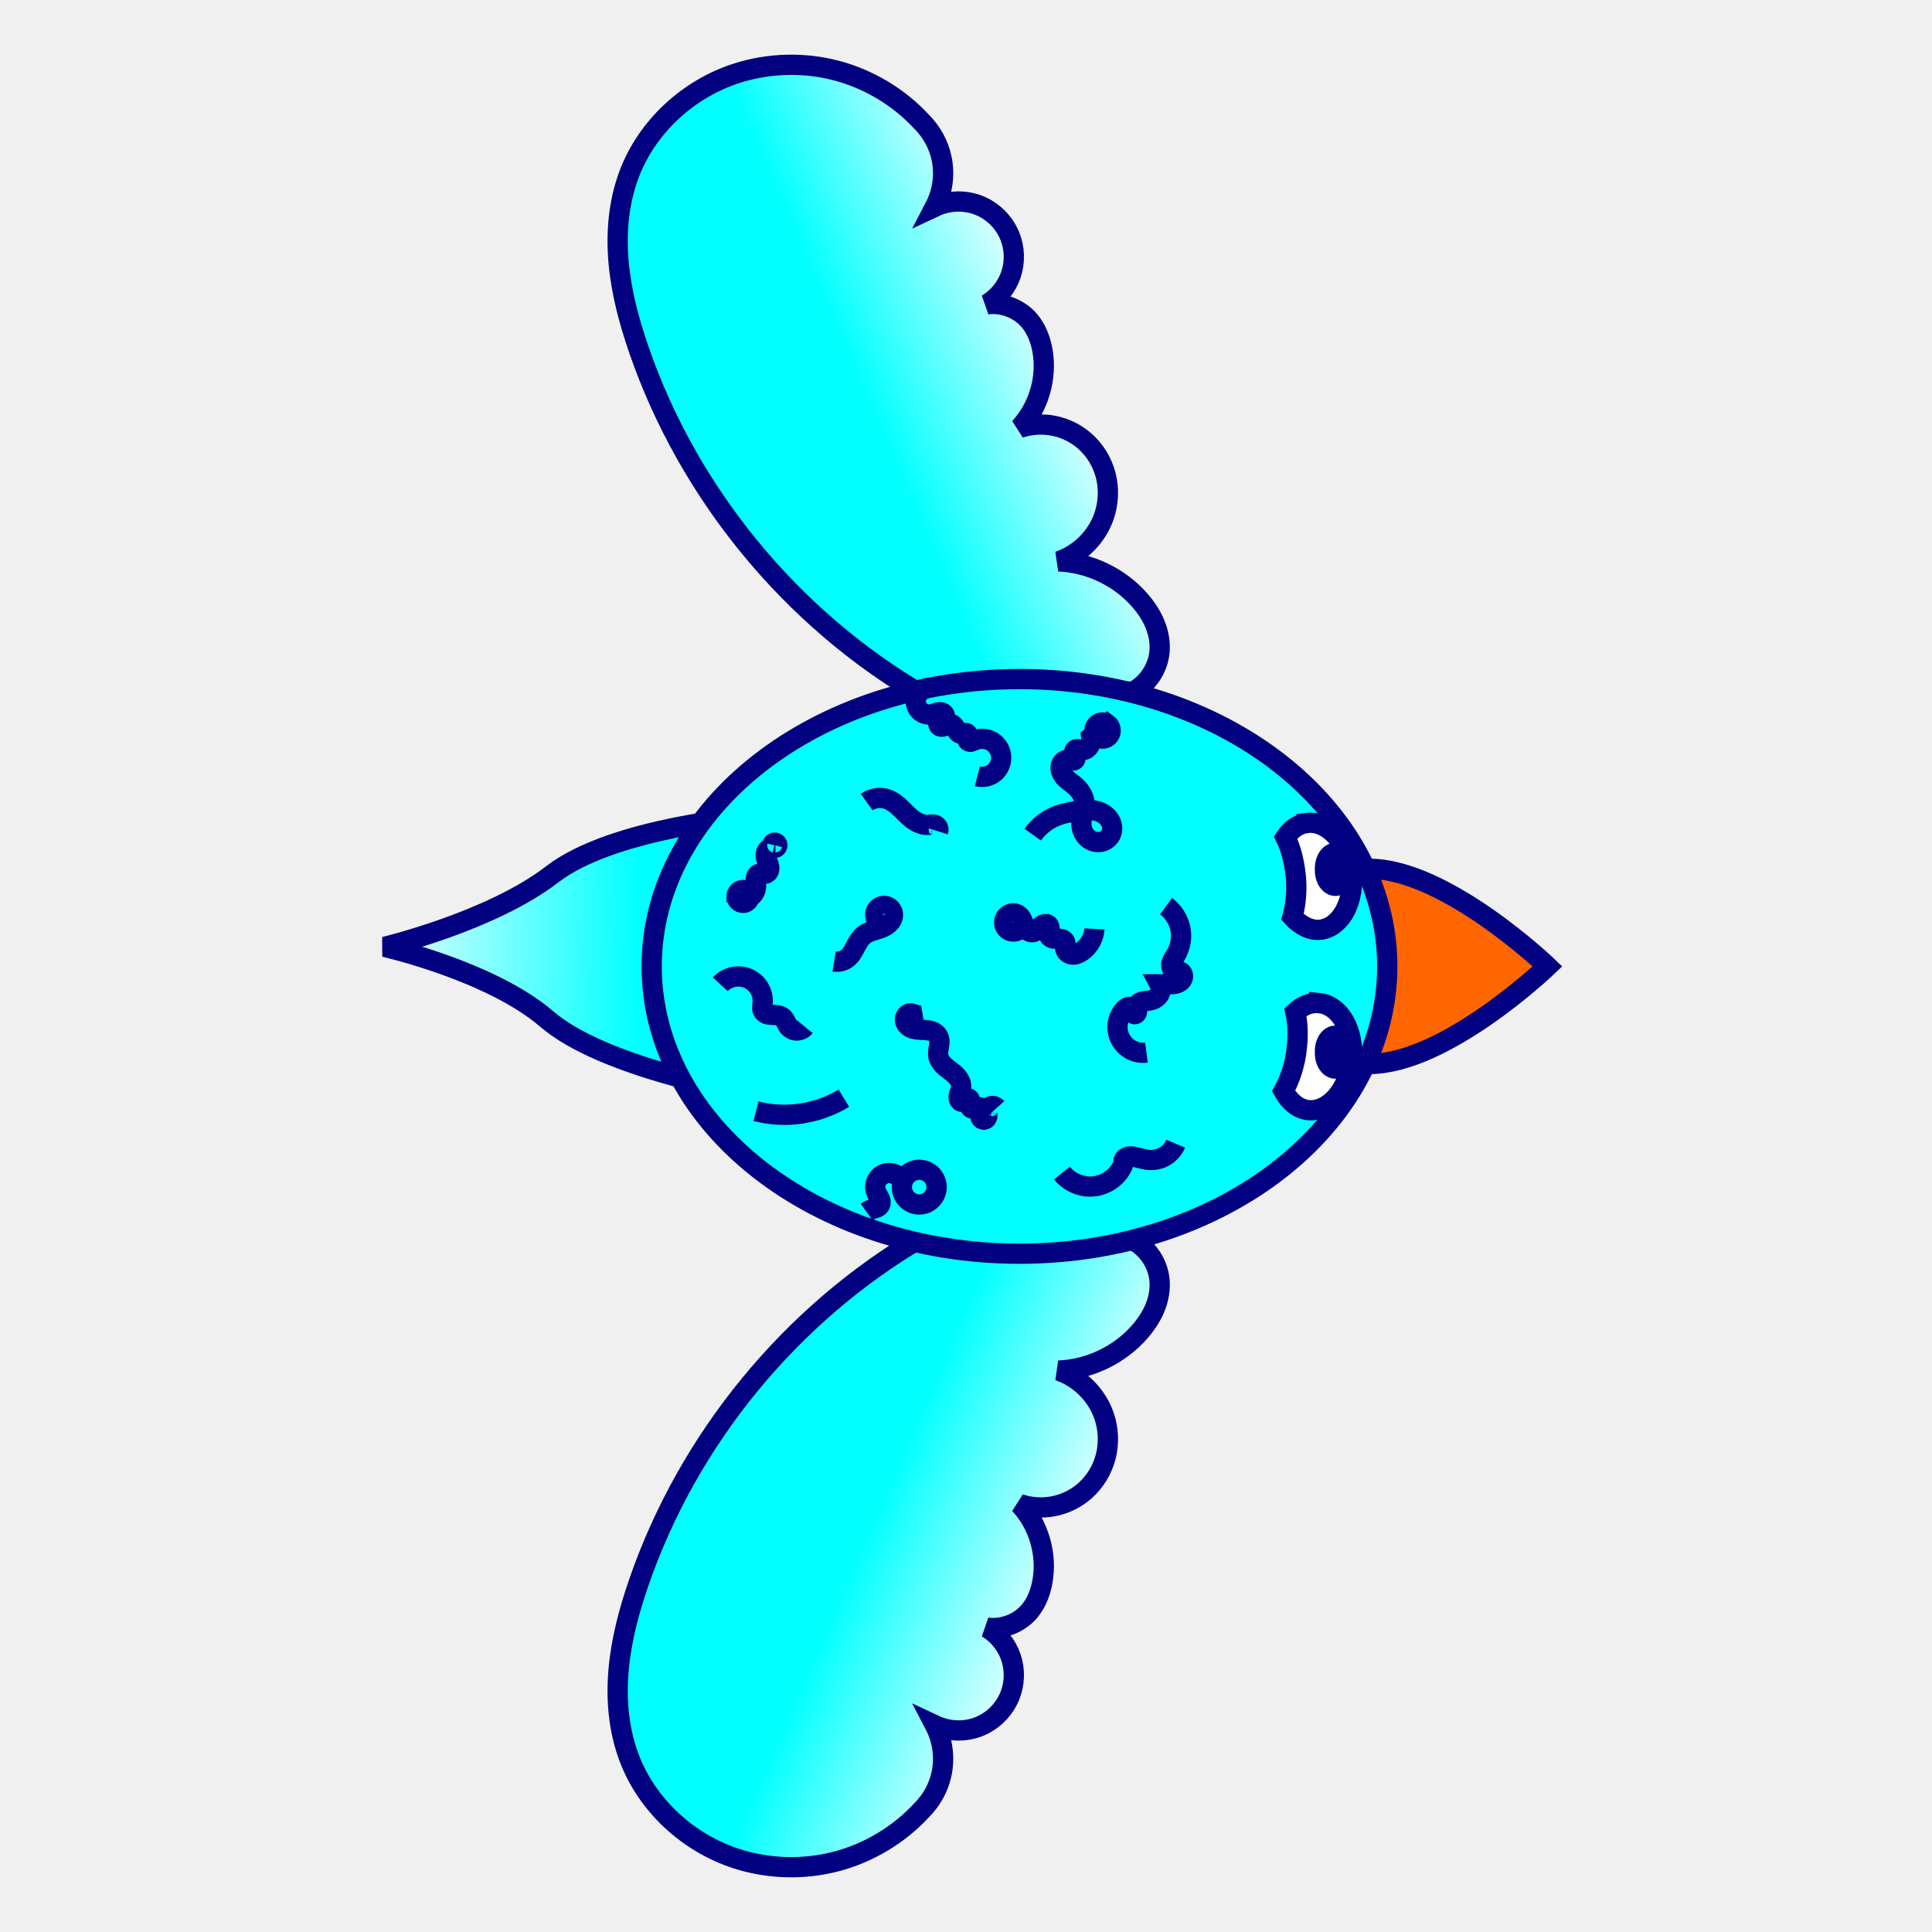
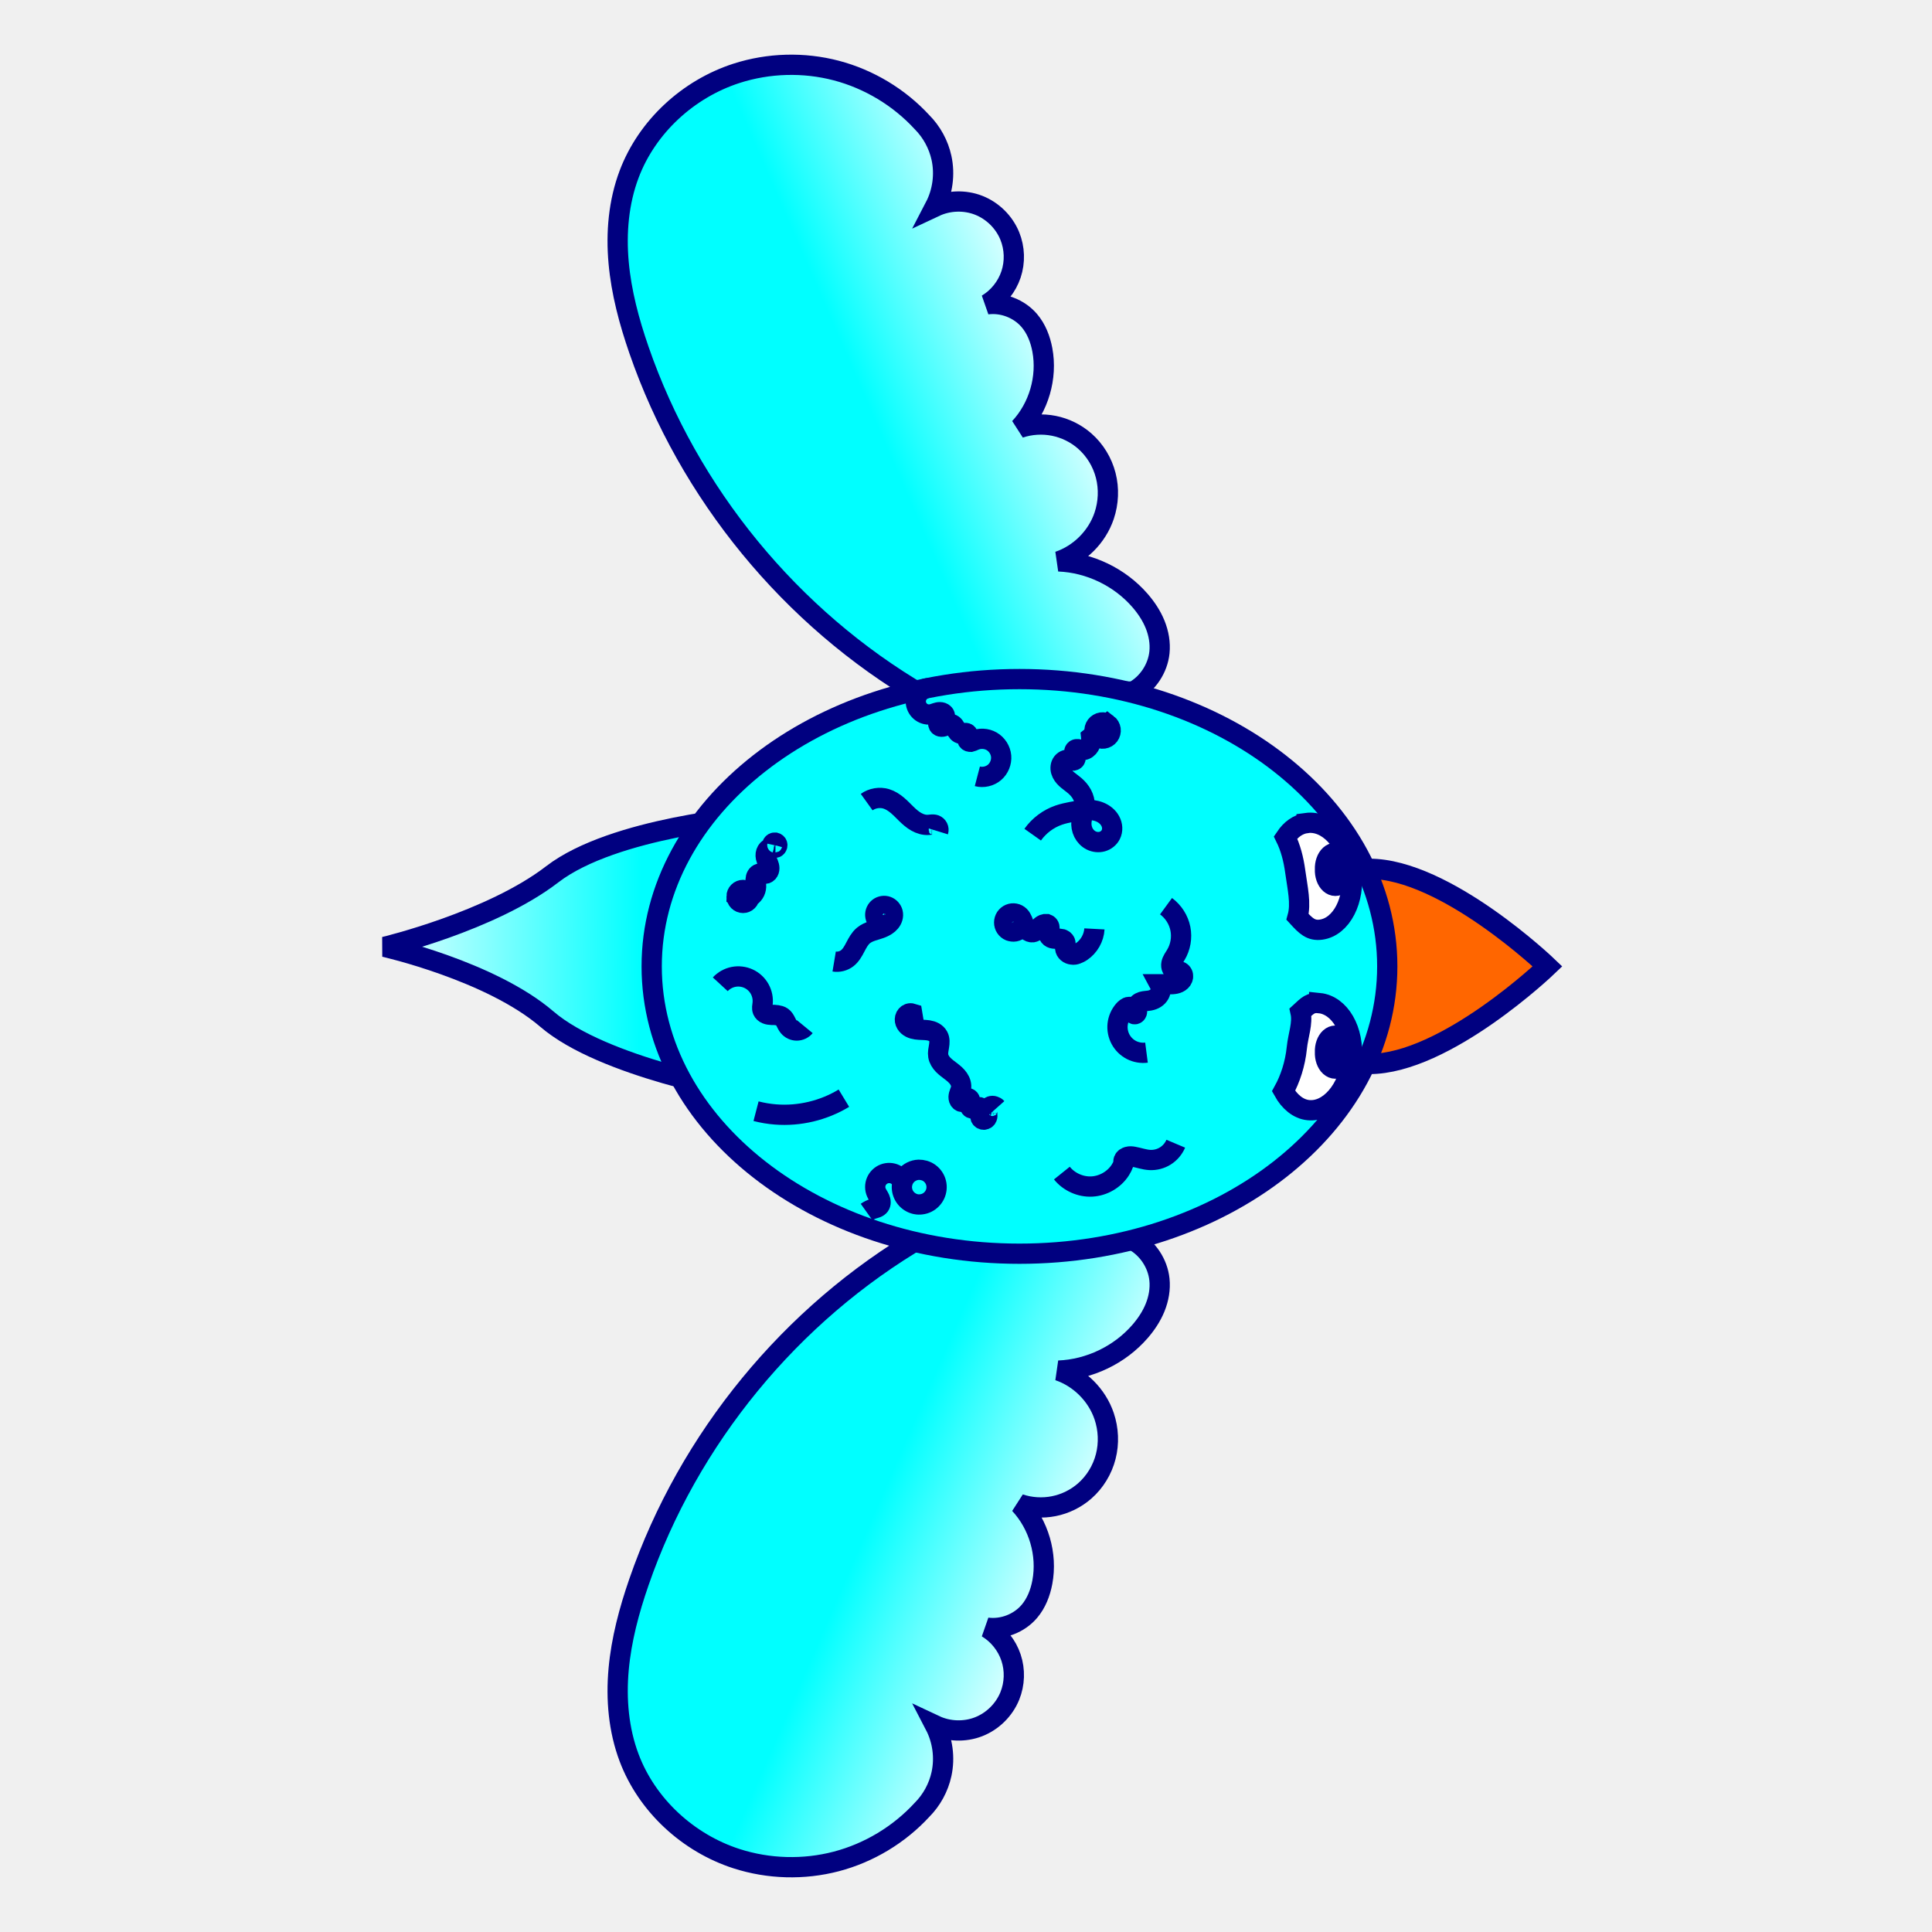
<svg xmlns="http://www.w3.org/2000/svg" xmlns:xlink="http://www.w3.org/1999/xlink" width="64" height="64" id="svg2" version="1.1">
  <defs id="defs4">
    <linearGradient id="linearGradient3984">
      <stop id="stop3986" offset="0" style="stop-color:#00ffff;stop-opacity:1;" />
      <stop style="stop-color:#00ffff;stop-opacity:1;" offset="0.462" id="stop3988" />
      <stop id="stop3990" offset="1" style="stop-color:#ffffff;stop-opacity:0;" />
    </linearGradient>
    <linearGradient id="linearGradient3884">
      <stop id="stop3886" offset="0" style="stop-color:#00ffff;stop-opacity:1;" />
      <stop style="stop-color:#00ffff;stop-opacity:1;" offset="0.565" id="stop3888" />
      <stop id="stop3890" offset="1" style="stop-color:#ffffff;stop-opacity:1;" />
    </linearGradient>
    <linearGradient id="linearGradient3866">
      <stop style="stop-color:#00ffff;stop-opacity:1;" offset="0" id="stop3868" />
      <stop id="stop3874" offset="0.67" style="stop-color:#00ffff;stop-opacity:1;" />
      <stop style="stop-color:#ffffff;stop-opacity:0;" offset="1" id="stop3870" />
    </linearGradient>
    <linearGradient xlink:href="#linearGradient3884" id="linearGradient3957" gradientUnits="userSpaceOnUse" gradientTransform="matrix(1.342203,0,0,-1.342203,-9.875455,2389.991)" x1="21.957" y1="1009.039" x2="33.702" y2="1003.933" />
    <linearGradient xlink:href="#linearGradient3884" id="linearGradient3960" gradientUnits="userSpaceOnUse" gradientTransform="matrix(1.342203,0,0,1.342203,-9.875455,-349.267)" x1="21.957" y1="1009.039" x2="33.702" y2="1003.933" />
    <linearGradient xlink:href="#linearGradient3884" id="linearGradient3963" gradientUnits="userSpaceOnUse" gradientTransform="matrix(1.342203,0,0,1.342203,-11.36045,977.4249)" x1="33.58" y1="31.744" x2="17.091" y2="31.563" />
  </defs>
  <g id="layer1" transform="translate(0,-988.3622)">
    <path style="fill:url(#linearGradient3963);fill-opacity:1;stroke:#000080;stroke-width:0.671;stroke-linecap:round;stroke-linejoin:miter;stroke-miterlimit:4;stroke-opacity:1" d="m 33.475,1019.89 c 0,3.864 -8.914,4.631 -8.914,4.631 0,0 -4.578,-0.794 -6.442,-2.397 -1.864,-1.602 -5.382,-2.396 -5.382,-2.396 0,0 3.524,-0.838 5.556,-2.403 2.032,-1.565 6.616,-1.919 6.616,-1.919 0,0 8.567,0.62 8.567,4.484 z" id="path3861" />
    <path id="path3849" d="m 30.542,1011.377 c -4.344,-2.539 -7.734,-6.669 -9.377,-11.425 -0.324,-0.937 -0.583,-1.903 -0.672,-2.891 -0.089,-0.988 -0.002,-2.002 0.348,-2.929 0.594,-1.574 1.955,-2.824 3.557,-3.341 1.064,-0.343 2.227,-0.375 3.308,-0.091 1.081,0.285 2.078,0.885 2.835,1.707 0.322,0.323 0.55,0.74 0.647,1.186 0.118,0.542 0.04,1.125 -0.216,1.617 0.449,-0.211 0.986,-0.229 1.448,-0.048 0.462,0.181 0.844,0.558 1.031,1.018 0.163,0.401 0.178,0.86 0.041,1.271 -0.137,0.411 -0.424,0.769 -0.795,0.992 0.517,-0.068 1.063,0.142 1.401,0.539 0.232,0.272 0.365,0.618 0.431,0.97 0.171,0.916 -0.118,1.906 -0.754,2.587 0.364,-0.122 0.759,-0.146 1.135,-0.071 0.376,0.075 0.732,0.25 1.02,0.502 0.341,0.298 0.587,0.702 0.699,1.141 0.113,0.439 0.092,0.909 -0.053,1.339 -0.236,0.698 -0.811,1.273 -1.509,1.509 1.024,0.04 2.023,0.52 2.695,1.293 0.207,0.238 0.385,0.505 0.503,0.797 0.118,0.293 0.176,0.613 0.143,0.927 -0.056,0.536 -0.389,1.036 -0.862,1.293 l -7.006,0.108" style="fill:url(#linearGradient3960);fill-opacity:1;stroke:#000080;stroke-width:0.671;stroke-linecap:butt;stroke-linejoin:miter;stroke-miterlimit:4;stroke-opacity:1;stroke-dasharray:none" />
    <path style="fill:url(#linearGradient3957);fill-opacity:1;stroke:#000080;stroke-width:0.671;stroke-linecap:butt;stroke-linejoin:miter;stroke-miterlimit:4;stroke-opacity:1;stroke-dasharray:none" d="m 30.542,1029.347 c -4.344,2.539 -7.734,6.669 -9.377,11.425 -0.324,0.937 -0.583,1.903 -0.672,2.891 -0.089,0.988 -0.002,2.002 0.348,2.929 0.594,1.574 1.955,2.824 3.557,3.341 1.064,0.343 2.227,0.375 3.308,0.091 1.081,-0.284 2.078,-0.885 2.835,-1.707 0.322,-0.323 0.55,-0.74 0.647,-1.186 0.118,-0.542 0.04,-1.125 -0.216,-1.617 0.449,0.211 0.986,0.229 1.448,0.048 0.462,-0.181 0.844,-0.558 1.031,-1.018 0.163,-0.401 0.178,-0.86 0.041,-1.271 -0.137,-0.411 -0.424,-0.769 -0.795,-0.992 0.517,0.068 1.063,-0.142 1.401,-0.539 0.232,-0.272 0.365,-0.618 0.431,-0.97 0.171,-0.916 -0.118,-1.906 -0.754,-2.587 0.364,0.122 0.759,0.146 1.135,0.071 0.376,-0.075 0.732,-0.25 1.02,-0.502 0.341,-0.298 0.587,-0.702 0.699,-1.141 0.113,-0.439 0.092,-0.909 -0.053,-1.339 -0.236,-0.698 -0.811,-1.273 -1.509,-1.509 1.024,-0.04 2.023,-0.52 2.695,-1.293 0.207,-0.238 0.385,-0.505 0.503,-0.797 0.118,-0.293 0.176,-0.613 0.143,-0.927 -0.056,-0.536 -0.389,-1.036 -0.862,-1.293 l -7.006,-0.108" id="path3892" />
    <path style="fill:#ff6600;fill-opacity:1;stroke:#000080;stroke-width:0.671;stroke-linecap:round;stroke-linejoin:miter;stroke-miterlimit:4;stroke-opacity:1;stroke-dasharray:none" d="m 51.264,1020.375 c 0,0 -3.373,3.233 -5.903,3.233 -2.529,0 -4.58,-1.448 -4.58,-3.233 0,-1.786 2.05,-3.233 4.58,-3.233 2.529,0 5.903,3.233 5.903,3.233 z" id="path2989" />
    <path style="fill:#00ffff;fill-opacity:1;stroke:#000080;stroke-width:0.608;stroke-linecap:round;stroke-linejoin:miter;stroke-miterlimit:4;stroke-opacity:1;stroke-dasharray:none" id="path2987" d="m 41.596,29.912 a 11.041,8.632 0 1 1 -22.083,0 11.041,8.632 0 1 1 22.083,0 z" transform="matrix(1.103421,0,0,1.102575,0.05689774,987.395)" />
-     <path style="fill:#ffffff;fill-opacity:1;stroke:#000080;stroke-width:0.671;stroke-linecap:round;stroke-linejoin:miter;stroke-miterlimit:4;stroke-opacity:1;stroke-dasharray:none" d="m 43.282,1015.626 c -0.286,0.039 -0.521,0.212 -0.698,0.475 0.168,0.342 0.266,0.716 0.324,1.141 0.072,0.529 0.029,1.052 -0.094,1.494 0.265,0.289 0.607,0.468 0.946,0.422 0.678,-0.093 1.137,-0.983 1.005,-1.956 -0.132,-0.973 -0.805,-1.669 -1.483,-1.577 z" id="path2994" />
-     <path id="path3001" d="m 43.7,1021.591 c -0.287,-0.03 -0.556,0.085 -0.789,0.299 0.083,0.372 0.092,0.759 0.048,1.185 -0.054,0.531 -0.218,1.029 -0.44,1.431 0.191,0.343 0.481,0.597 0.821,0.631 0.681,0.069 1.335,-0.69 1.434,-1.667 0.099,-0.977 -0.393,-1.811 -1.074,-1.88 z" style="fill:#ffffff;fill-opacity:1;stroke:#000080;stroke-width:0.671;stroke-linecap:round;stroke-linejoin:miter;stroke-miterlimit:4;stroke-opacity:1;stroke-dasharray:none" />
+     <path style="fill:#ffffff;fill-opacity:1;stroke:#000080;stroke-width:0.671;stroke-linecap:round;stroke-linejoin:miter;stroke-miterlimit:4;stroke-opacity:1;stroke-dasharray:none" d="m 43.282,1015.626 c -0.286,0.039 -0.521,0.212 -0.698,0.475 0.168,0.342 0.266,0.716 0.324,1.141 0.072,0.529 0.199,1.052 0.076,1.494 0.265,0.289 0.437,0.468 0.776,0.422 0.678,-0.093 1.137,-0.983 1.005,-1.956 -0.132,-0.973 -0.805,-1.669 -1.483,-1.577 z" id="path2994" />
+     <path id="path3001" d="m 43.7,1021.591 c -0.287,-0.03 -0.386,0.085 -0.619,0.299 0.083,0.372 -0.079,0.759 -0.122,1.185 -0.054,0.531 -0.218,1.029 -0.44,1.431 0.191,0.343 0.481,0.597 0.821,0.631 0.681,0.069 1.335,-0.69 1.434,-1.667 0.099,-0.977 -0.393,-1.811 -1.074,-1.88 z" style="fill:#ffffff;fill-opacity:1;stroke:#000080;stroke-width:0.671;stroke-linecap:round;stroke-linejoin:miter;stroke-miterlimit:4;stroke-opacity:1;stroke-dasharray:none" />
    <path style="fill:none;stroke:#000080;stroke-width:0.671;stroke-linecap:butt;stroke-linejoin:miter;stroke-miterlimit:4;stroke-opacity:1;stroke-dasharray:none" d="m 28.71,1014.933 c 0.184,-0.132 0.43,-0.173 0.647,-0.108 0.135,0.041 0.255,0.119 0.363,0.209 0.108,0.09 0.204,0.193 0.305,0.291 0.101,0.098 0.207,0.192 0.33,0.261 0.123,0.069 0.263,0.112 0.403,0.101 0.036,-0 0.072,-0.01 0.108,-0.011 0.036,-0 0.073,-9e-4 0.107,0.011 0.042,0.015 0.077,0.047 0.097,0.086 0.02,0.04 0.024,0.087 0.011,0.129" id="path3789" />
    <path style="fill:none;stroke:#000080;stroke-width:0.671;stroke-linecap:butt;stroke-linejoin:miter;stroke-miterlimit:4;stroke-opacity:1;stroke-dasharray:none" d="m 29.572,1018.597 c 0.013,0.055 0.01,0.115 -0.009,0.168 -0.019,0.053 -0.055,0.101 -0.1,0.135 -0.046,0.034 -0.101,0.055 -0.158,0.058 -0.057,0 -0.115,-0.01 -0.164,-0.038 -0.084,-0.048 -0.141,-0.14 -0.147,-0.237 -0.006,-0.097 0.039,-0.195 0.117,-0.253 0.077,-0.058 0.185,-0.074 0.276,-0.041 0.091,0.033 0.163,0.114 0.186,0.208 0.013,0.054 0.01,0.112 -0.005,0.165 -0.015,0.053 -0.043,0.103 -0.079,0.146 -0.071,0.086 -0.17,0.144 -0.273,0.187 -0.103,0.042 -0.212,0.07 -0.317,0.105 -0.106,0.035 -0.21,0.08 -0.296,0.151 -0.12,0.099 -0.194,0.242 -0.267,0.38 -0.072,0.138 -0.149,0.28 -0.272,0.375 -0.121,0.093 -0.281,0.133 -0.431,0.108" id="path3793" />
    <path style="fill:none;stroke:#000080;stroke-width:0.671;stroke-linecap:butt;stroke-linejoin:miter;stroke-miterlimit:4;stroke-opacity:1;stroke-dasharray:none" d="m 30.327,1022.585 -0.108,-0.647 c -0.035,-0.011 -0.073,-0.011 -0.108,0 -0.032,0.01 -0.061,0.029 -0.083,0.054 -0.022,0.025 -0.038,0.055 -0.046,0.088 -0.016,0.065 -0.003,0.135 0.032,0.193 0.034,0.057 0.087,0.102 0.147,0.133 0.059,0.03 0.125,0.048 0.191,0.057 0.132,0.019 0.267,0.01 0.399,0.03 0.066,0.011 0.131,0.029 0.189,0.062 0.058,0.032 0.11,0.08 0.141,0.139 0.026,0.048 0.037,0.103 0.039,0.158 0.002,0.055 -0.004,0.109 -0.013,0.163 -0.017,0.108 -0.044,0.217 -0.026,0.325 0.018,0.113 0.084,0.214 0.163,0.296 0.08,0.082 0.174,0.148 0.265,0.218 0.091,0.07 0.18,0.145 0.244,0.239 0.032,0.047 0.058,0.099 0.073,0.154 0.015,0.055 0.019,0.114 0.009,0.17 -0.009,0.049 -0.029,0.095 -0.046,0.141 -0.018,0.046 -0.033,0.094 -0.035,0.144 -5.11e-4,0.025 0.003,0.05 0.011,0.073 0.008,0.023 0.022,0.045 0.041,0.062 0.019,0.016 0.042,0.028 0.067,0.03 0.025,0 0.05,-0 0.07,-0.019 0.021,-0.016 0.033,-0.04 0.048,-0.061 0.007,-0.011 0.015,-0.021 0.025,-0.03 0.01,-0.01 0.022,-0.015 0.034,-0.017 0.016,-0 0.033,0 0.046,0.01 0.014,0.01 0.024,0.021 0.031,0.036 0.014,0.029 0.014,0.063 0.009,0.095 -0.004,0.032 -0.012,0.063 -0.012,0.096 -8e-6,0.016 0.002,0.032 0.007,0.047 0.005,0.015 0.014,0.029 0.026,0.04 0.011,0.01 0.024,0.016 0.037,0.019 0.014,0 0.028,0 0.042,0 0.028,-0 0.055,-0.012 0.082,-0.022 0.027,-0.01 0.054,-0.02 0.082,-0.022 0.014,-0 0.028,-8e-4 0.042,0 0.014,0 0.027,0.01 0.038,0.018 0.011,0.01 0.019,0.021 0.025,0.034 0.006,0.013 0.009,0.027 0.01,0.041 0.002,0.028 -0.005,0.056 -0.013,0.083 -0.008,0.027 -0.018,0.053 -0.024,0.081 -0.006,0.028 -0.007,0.057 0.003,0.084 0.008,0.022 0.023,0.041 0.042,0.054 0.019,0.013 0.042,0.02 0.065,0.02 0.023,-2e-4 0.046,-0.01 0.065,-0.021 0.019,-0.013 0.034,-0.032 0.043,-0.053 0.014,-0.034 0.013,-0.071 0.008,-0.107 -0.004,-0.036 -0.012,-0.072 -0.008,-0.108 0.003,-0.036 0.017,-0.07 0.04,-0.098 0.022,-0.028 0.053,-0.049 0.087,-0.061 0.034,-0.011 0.071,-0.013 0.106,-0 0.035,0.01 0.067,0.028 0.091,0.055" id="path3797" />
    <path style="fill:none;stroke:#000080;stroke-width:0.671;stroke-linecap:butt;stroke-linejoin:miter;stroke-miterlimit:4;stroke-opacity:1;stroke-dasharray:none" d="m 33.776,1018.705 c 0.057,0.056 0.091,0.136 0.091,0.215 0,0.08 -0.033,0.16 -0.091,0.216 -0.042,0.041 -0.097,0.07 -0.155,0.081 -0.058,0.011 -0.119,0 -0.173,-0.018 -0.054,-0.023 -0.102,-0.062 -0.134,-0.111 -0.033,-0.049 -0.05,-0.108 -0.05,-0.167 0,-0.059 0.018,-0.118 0.05,-0.167 0.033,-0.049 0.08,-0.088 0.134,-0.111 0.054,-0.023 0.116,-0.029 0.173,-0.018 0.058,0.011 0.112,0.039 0.155,0.081 0.044,0.043 0.073,0.098 0.097,0.154 0.024,0.056 0.042,0.115 0.066,0.172 0.024,0.056 0.056,0.111 0.101,0.152 0.023,0.021 0.049,0.038 0.077,0.048 0.029,0.011 0.06,0.016 0.09,0.013 0.054,-0.01 0.102,-0.036 0.143,-0.073 0.04,-0.036 0.074,-0.079 0.114,-0.116 0.039,-0.037 0.086,-0.07 0.139,-0.08 0.027,-0 0.055,-0 0.08,0 0.026,0.01 0.049,0.026 0.063,0.048 0.015,0.023 0.021,0.051 0.02,0.079 -1.64e-4,0.028 -0.006,0.055 -0.012,0.082 -0.006,0.027 -0.013,0.054 -0.016,0.081 -0.003,0.028 -0.002,0.056 0.008,0.082 0.009,0.024 0.026,0.045 0.046,0.061 0.02,0.016 0.044,0.027 0.069,0.035 0.05,0.015 0.102,0.014 0.154,0.013 0.052,-0 0.104,-0 0.154,0.012 0.025,0.01 0.049,0.018 0.069,0.034 0.02,0.016 0.037,0.037 0.047,0.061 0.013,0.034 0.012,0.071 0.008,0.107 -0.004,0.036 -0.011,0.072 -0.008,0.108 0.005,0.055 0.035,0.107 0.077,0.142 0.042,0.036 0.096,0.056 0.151,0.062 0.055,0.01 0.111,-0 0.163,-0.021 0.052,-0.018 0.101,-0.045 0.147,-0.075 0.25,-0.166 0.415,-0.455 0.431,-0.754" id="path3801" />
    <path style="fill:none;stroke:#000080;stroke-width:0.671;stroke-linecap:butt;stroke-linejoin:miter;stroke-miterlimit:4;stroke-opacity:1;stroke-dasharray:none" d="m 23.86,1020.968 c 0.115,-0.125 0.271,-0.212 0.438,-0.245 0.167,-0.033 0.344,-0.012 0.498,0.059 0.154,0.071 0.285,0.192 0.368,0.341 0.083,0.148 0.118,0.323 0.098,0.492 -0.004,0.036 -0.011,0.072 -0.013,0.108 -0.002,0.036 5.2e-5,0.074 0.013,0.107 0.011,0.028 0.029,0.052 0.051,0.073 0.022,0.02 0.048,0.036 0.075,0.047 0.055,0.023 0.115,0.029 0.175,0.032 0.06,0 0.119,-3e-4 0.179,0.01 0.059,0.01 0.119,0.023 0.167,0.058 0.053,0.038 0.088,0.096 0.117,0.154 0.03,0.058 0.056,0.119 0.098,0.169 0.065,0.079 0.167,0.127 0.269,0.127 0.103,0 0.204,-0.048 0.269,-0.127" id="path3813" />
    <path style="fill:none;stroke:#000080;stroke-width:0.671;stroke-linecap:butt;stroke-linejoin:miter;stroke-miterlimit:4;stroke-opacity:1;stroke-dasharray:none" d="m 27.955,1024.741 c -0.674,0.409 -1.478,0.601 -2.263,0.539 -0.218,-0.017 -0.435,-0.053 -0.647,-0.108" id="path3817" />
    <path style="fill:none;stroke:#000080;stroke-width:0.671;stroke-linecap:butt;stroke-linejoin:miter;stroke-miterlimit:4;stroke-opacity:1;stroke-dasharray:none" d="m 24.399,1018.058 c 0,0.056 0.023,0.113 0.063,0.152 0.04,0.04 0.096,0.063 0.152,0.063 0.056,0 0.113,-0.023 0.152,-0.063 0.04,-0.04 0.063,-0.096 0.063,-0.152 0,-0.056 -0.023,-0.113 -0.063,-0.152 -0.04,-0.04 -0.096,-0.063 -0.152,-0.063 -0.056,0 -0.113,0.023 -0.152,0.063 -0.04,0.04 -0.063,0.096 -0.063,0.152 0.06,0.042 0.132,0.068 0.206,0.073 0.073,0.01 0.148,-0.01 0.214,-0.042 0.066,-0.033 0.123,-0.084 0.162,-0.146 0.04,-0.062 0.062,-0.135 0.065,-0.208 0.003,-0.08 -0.018,-0.16 -0.014,-0.241 0.002,-0.04 0.011,-0.081 0.031,-0.116 0.02,-0.035 0.052,-0.064 0.091,-0.075 0.035,-0.01 0.072,-0.01 0.108,-1e-4 0.036,0 0.073,0.01 0.108,1e-4 0.024,-0.01 0.047,-0.021 0.064,-0.039 0.018,-0.018 0.031,-0.041 0.039,-0.065 0.017,-0.048 0.014,-0.101 0.002,-0.15 -0.024,-0.099 -0.084,-0.186 -0.105,-0.285 -0.015,-0.073 -0.007,-0.152 0.031,-0.216 0.019,-0.032 0.046,-0.059 0.078,-0.078 0.032,-0.019 0.069,-0.03 0.106,-0.029 0.018,4e-4 0.036,0 0.054,0 0.018,0 0.037,0 0.054,-0 0.014,-0 0.026,-0.013 0.035,-0.023 0.01,-0.011 0.016,-0.024 0.02,-0.038 0.003,-0.014 0.003,-0.029 -0.001,-0.043 -0.004,-0.014 -0.011,-0.027 -0.022,-0.037 -0.01,-0.01 -0.023,-0.018 -0.037,-0.022 -0.014,-0 -0.029,-0 -0.043,-10e-4 -0.014,0 -0.027,0.01 -0.038,0.02 -0.011,0.01 -0.019,0.022 -0.023,0.036" id="path3821" />
    <path style="fill:none;stroke:#000080;stroke-width:0.671;stroke-linecap:butt;stroke-linejoin:miter;stroke-miterlimit:4;stroke-opacity:1;stroke-dasharray:none" d="m 36.686,1012.346 c -0.056,-0.042 -0.13,-0.061 -0.2,-0.051 -0.07,0.01 -0.135,0.049 -0.177,0.105 -0.042,0.056 -0.061,0.13 -0.051,0.2 0.01,0.07 0.049,0.135 0.105,0.177 0.056,0.042 0.13,0.061 0.2,0.051 0.07,-0.01 0.135,-0.049 0.177,-0.105 0.042,-0.057 0.061,-0.13 0.051,-0.2 -0.01,-0.07 -0.049,-0.135 -0.105,-0.177 l -0.539,0.431 c 0.004,0.036 0.004,0.072 0,0.108 -0.008,0.085 -0.038,0.17 -0.095,0.233 -0.029,0.032 -0.064,0.058 -0.103,0.074 -0.039,0.016 -0.083,0.022 -0.125,0.016 -0.037,-0.01 -0.073,-0.021 -0.11,-0.027 -0.019,-0 -0.038,-0 -0.056,10e-5 -0.018,0 -0.036,0.013 -0.049,0.027 -0.01,0.01 -0.016,0.024 -0.02,0.037 -0.004,0.014 -0.004,0.028 -0.003,0.042 0.003,0.028 0.013,0.055 0.023,0.082 0.01,0.026 0.021,0.054 0.023,0.082 0.001,0.014 4.17e-4,0.029 -0.003,0.042 -0.004,0.014 -0.011,0.027 -0.02,0.037 -0.013,0.014 -0.031,0.022 -0.049,0.026 -0.018,0 -0.038,0 -0.056,-4e-4 -0.037,-0.01 -0.073,-0.021 -0.11,-0.025 -0.05,-0.01 -0.102,0.01 -0.144,0.036 -0.042,0.028 -0.075,0.069 -0.094,0.116 -0.019,0.047 -0.026,0.098 -0.022,0.149 0.004,0.05 0.02,0.099 0.042,0.145 0.045,0.091 0.117,0.165 0.195,0.229 0.078,0.065 0.162,0.121 0.238,0.188 0.094,0.082 0.177,0.178 0.235,0.288 0.058,0.11 0.092,0.234 0.088,0.359 -0.006,0.183 -0.091,0.356 -0.108,0.539 -0.011,0.124 0.01,0.252 0.066,0.363 0.056,0.111 0.147,0.206 0.259,0.261 0.112,0.055 0.244,0.07 0.364,0.036 0.12,-0.034 0.226,-0.118 0.282,-0.229 0.035,-0.07 0.051,-0.149 0.047,-0.228 -0.004,-0.078 -0.026,-0.155 -0.064,-0.224 -0.074,-0.138 -0.205,-0.241 -0.35,-0.299 -0.145,-0.059 -0.305,-0.076 -0.461,-0.069 -0.157,0.01 -0.311,0.035 -0.465,0.066 -0.145,0.029 -0.291,0.059 -0.431,0.108 -0.345,0.119 -0.651,0.349 -0.862,0.647" id="path3825" />
    <path style="fill:none;stroke:#000080;stroke-width:0.671;stroke-linecap:butt;stroke-linejoin:miter;stroke-miterlimit:4;stroke-opacity:1;stroke-dasharray:none" d="m 38.626,1018.381 c 0.244,0.178 0.417,0.45 0.476,0.746 0.059,0.296 0.004,0.613 -0.153,0.871 -0.056,0.093 -0.126,0.182 -0.145,0.288 -0.01,0.053 -0.005,0.11 0.02,0.158 0.012,0.024 0.03,0.046 0.052,0.062 0.022,0.016 0.047,0.027 0.074,0.03 0.036,0 0.072,-0 0.108,0 0.034,0 0.066,0.022 0.089,0.047 0.023,0.025 0.038,0.058 0.042,0.092 0.005,0.034 -2.19e-4,0.069 -0.013,0.101 -0.012,0.032 -0.032,0.06 -0.057,0.084 -0.049,0.048 -0.114,0.076 -0.181,0.09 -0.067,0.014 -0.136,0.016 -0.204,0.017 -0.108,0 -0.216,0 -0.323,0 0.053,0.099 0.053,0.224 0,0.323 -0.031,0.059 -0.08,0.109 -0.137,0.145 -0.057,0.036 -0.121,0.059 -0.187,0.071 -0.086,0.016 -0.175,0.014 -0.258,0.039 -0.042,0.013 -0.082,0.033 -0.114,0.062 -0.032,0.03 -0.055,0.07 -0.059,0.114 -0.003,0.027 0.002,0.054 0.006,0.081 0.004,0.027 0.008,0.055 0.003,0.082 -0.002,0.013 -0.007,0.027 -0.014,0.038 -0.007,0.012 -0.017,0.022 -0.029,0.028 -0.012,0.01 -0.026,0.01 -0.04,0.01 -0.013,-0 -0.026,-0.01 -0.034,-0.021 -0.005,-0.01 -0.008,-0.017 -0.009,-0.026 -0.001,-0.01 -4.64e-4,-0.018 8.58e-4,-0.027 0.003,-0.018 0.008,-0.036 0.008,-0.055 1.98e-4,-0.018 -0.004,-0.035 -0.013,-0.051 -0.009,-0.015 -0.021,-0.029 -0.035,-0.039 -0.029,-0.02 -0.066,-0.027 -0.101,-0.023 -0.035,0 -0.068,0.019 -0.097,0.04 -0.029,0.02 -0.054,0.046 -0.077,0.072 -0.112,0.13 -0.183,0.294 -0.202,0.464 -0.019,0.17 0.016,0.346 0.097,0.497 0.081,0.151 0.209,0.276 0.361,0.354 0.152,0.078 0.329,0.109 0.498,0.087" id="path3829" />
    <path style="fill:none;stroke:#000080;stroke-width:0.671;stroke-linecap:butt;stroke-linejoin:miter;stroke-miterlimit:4;stroke-opacity:1;stroke-dasharray:none" d="m 38.949,1026.249 c -0.07,0.166 -0.193,0.31 -0.346,0.406 -0.153,0.096 -0.336,0.143 -0.516,0.133 -0.183,-0.01 -0.358,-0.076 -0.539,-0.108 -0.061,-0.011 -0.124,-0.017 -0.184,-0 -0.03,0.01 -0.059,0.02 -0.084,0.038 -0.025,0.019 -0.045,0.043 -0.056,0.072 -0.013,0.034 -0.013,0.073 0,0.108 -0.029,0.075 -0.065,0.148 -0.108,0.216 -0.202,0.32 -0.565,0.532 -0.942,0.553 -0.378,0.021 -0.761,-0.15 -0.998,-0.445" id="path3833" />
    <path style="fill:none;stroke:#000080;stroke-width:0.671;stroke-linecap:butt;stroke-linejoin:miter;stroke-miterlimit:4;stroke-opacity:1;stroke-dasharray:none" d="m 30.434,1027.112 c 0.13,-0 0.261,0.037 0.364,0.116 0.104,0.078 0.18,0.193 0.211,0.318 0.032,0.126 0.019,0.263 -0.035,0.381 -0.054,0.118 -0.149,0.217 -0.266,0.275 -0.116,0.058 -0.252,0.075 -0.379,0.048 -0.127,-0.028 -0.244,-0.1 -0.325,-0.201 -0.082,-0.101 -0.128,-0.23 -0.128,-0.36 -3.33e-4,-0.13 0.045,-0.259 0.126,-0.361 0.104,-0.13 0.265,-0.21 0.431,-0.216 0.12,-0 0.24,0.031 0.34,0.098 0.099,0.067 0.177,0.166 0.218,0.278 0.041,0.112 0.047,0.238 0.014,0.353 -0.032,0.115 -0.101,0.22 -0.195,0.295 -0.094,0.075 -0.211,0.119 -0.331,0.125 -0.12,0.01 -0.241,-0.027 -0.341,-0.092 -0.101,-0.065 -0.18,-0.162 -0.223,-0.274 -0.044,-0.112 -0.051,-0.237 -0.021,-0.353 -0.037,-0.119 -0.126,-0.222 -0.238,-0.276 -0.112,-0.055 -0.247,-0.061 -0.364,-0.017 -0.117,0.044 -0.214,0.137 -0.263,0.253 -0.049,0.115 -0.048,0.25 0.003,0.364 0.031,0.072 0.081,0.135 0.112,0.206 0.016,0.036 0.027,0.074 0.027,0.114 8.79e-4,0.039 -0.009,0.079 -0.032,0.111 -0.024,0.033 -0.06,0.056 -0.098,0.071 -0.038,0.015 -0.078,0.024 -0.117,0.037 -0.077,0.024 -0.15,0.061 -0.216,0.108" id="path3837" />
    <path style="fill:none;stroke:#000080;stroke-width:0.671;stroke-linecap:butt;stroke-linejoin:miter;stroke-miterlimit:4;stroke-opacity:1;stroke-dasharray:none" d="m 30.758,1011.16 c -0.121,0 -0.238,0.061 -0.317,0.153 -0.078,0.092 -0.116,0.217 -0.101,0.337 0.015,0.12 0.082,0.232 0.181,0.302 0.098,0.07 0.227,0.096 0.345,0.07 0.046,-0.01 0.09,-0.027 0.134,-0.042 0.044,-0.015 0.09,-0.027 0.137,-0.026 0.047,4e-4 0.095,0.015 0.129,0.048 0.017,0.016 0.03,0.037 0.035,0.06 0.006,0.023 0.005,0.047 -0.004,0.069 -0.01,0.025 -0.03,0.044 -0.052,0.059 -0.022,0.015 -0.046,0.026 -0.07,0.039 -0.024,0.012 -0.047,0.026 -0.065,0.046 -0.009,0.01 -0.017,0.021 -0.022,0.033 -0.005,0.012 -0.008,0.025 -0.007,0.039 0.001,0.021 0.011,0.04 0.025,0.055 0.014,0.015 0.033,0.025 0.053,0.03 0.04,0.01 0.083,4e-4 0.121,-0.015 0.038,-0.016 0.074,-0.038 0.112,-0.054 0.038,-0.016 0.081,-0.026 0.121,-0.016 0.039,0.01 0.071,0.036 0.096,0.067 0.024,0.032 0.042,0.068 0.059,0.103 0.018,0.036 0.037,0.071 0.064,0.1 0.014,0.014 0.029,0.027 0.047,0.037 0.018,0.01 0.037,0.015 0.057,0.016 0.038,0 0.074,-0.015 0.111,-0.024 0.018,-0 0.038,-0.01 0.056,-0 0.019,0 0.037,0.012 0.049,0.027 0.011,0.015 0.016,0.034 0.015,0.052 -3.65e-4,0.019 -0.005,0.037 -0.01,0.055 -0.005,0.018 -0.011,0.036 -0.013,0.054 -0.002,0.019 -7.15e-4,0.038 0.008,0.054 0.009,0.018 0.026,0.031 0.045,0.038 0.019,0.01 0.039,0.01 0.059,0.01 0.04,-0.01 0.075,-0.026 0.112,-0.043 0.183,-0.085 0.407,-0.075 0.582,0.026 0.175,0.101 0.296,0.29 0.314,0.491 0.018,0.201 -0.067,0.409 -0.22,0.539 -0.154,0.131 -0.373,0.181 -0.568,0.13" id="path3841" />
    <path style="fill:#000080;fill-opacity:1;stroke:#000080;stroke-width:0.5;stroke-linecap:round;stroke-linejoin:miter;stroke-miterlimit:4;stroke-opacity:1;stroke-dasharray:none" id="path3857" d="m 40.57,29.605 a 0.256,0.383 0 1 1 -0.511,0 0.256,0.383 0 1 1 0.511,0 z" transform="matrix(1.342203,0,0,1.342203,-9.875455,977.4249)" />
    <path transform="matrix(1.342203,0,0,1.342203,-9.875455,983.4796)" d="m 40.57,29.605 a 0.256,0.383 0 1 1 -0.511,0 0.256,0.383 0 1 1 0.511,0 z" id="path3859" style="fill:#000080;fill-opacity:1;stroke:#000080;stroke-width:0.5;stroke-linecap:round;stroke-linejoin:miter;stroke-miterlimit:4;stroke-opacity:1;stroke-dasharray:none" />
  </g>
</svg>
